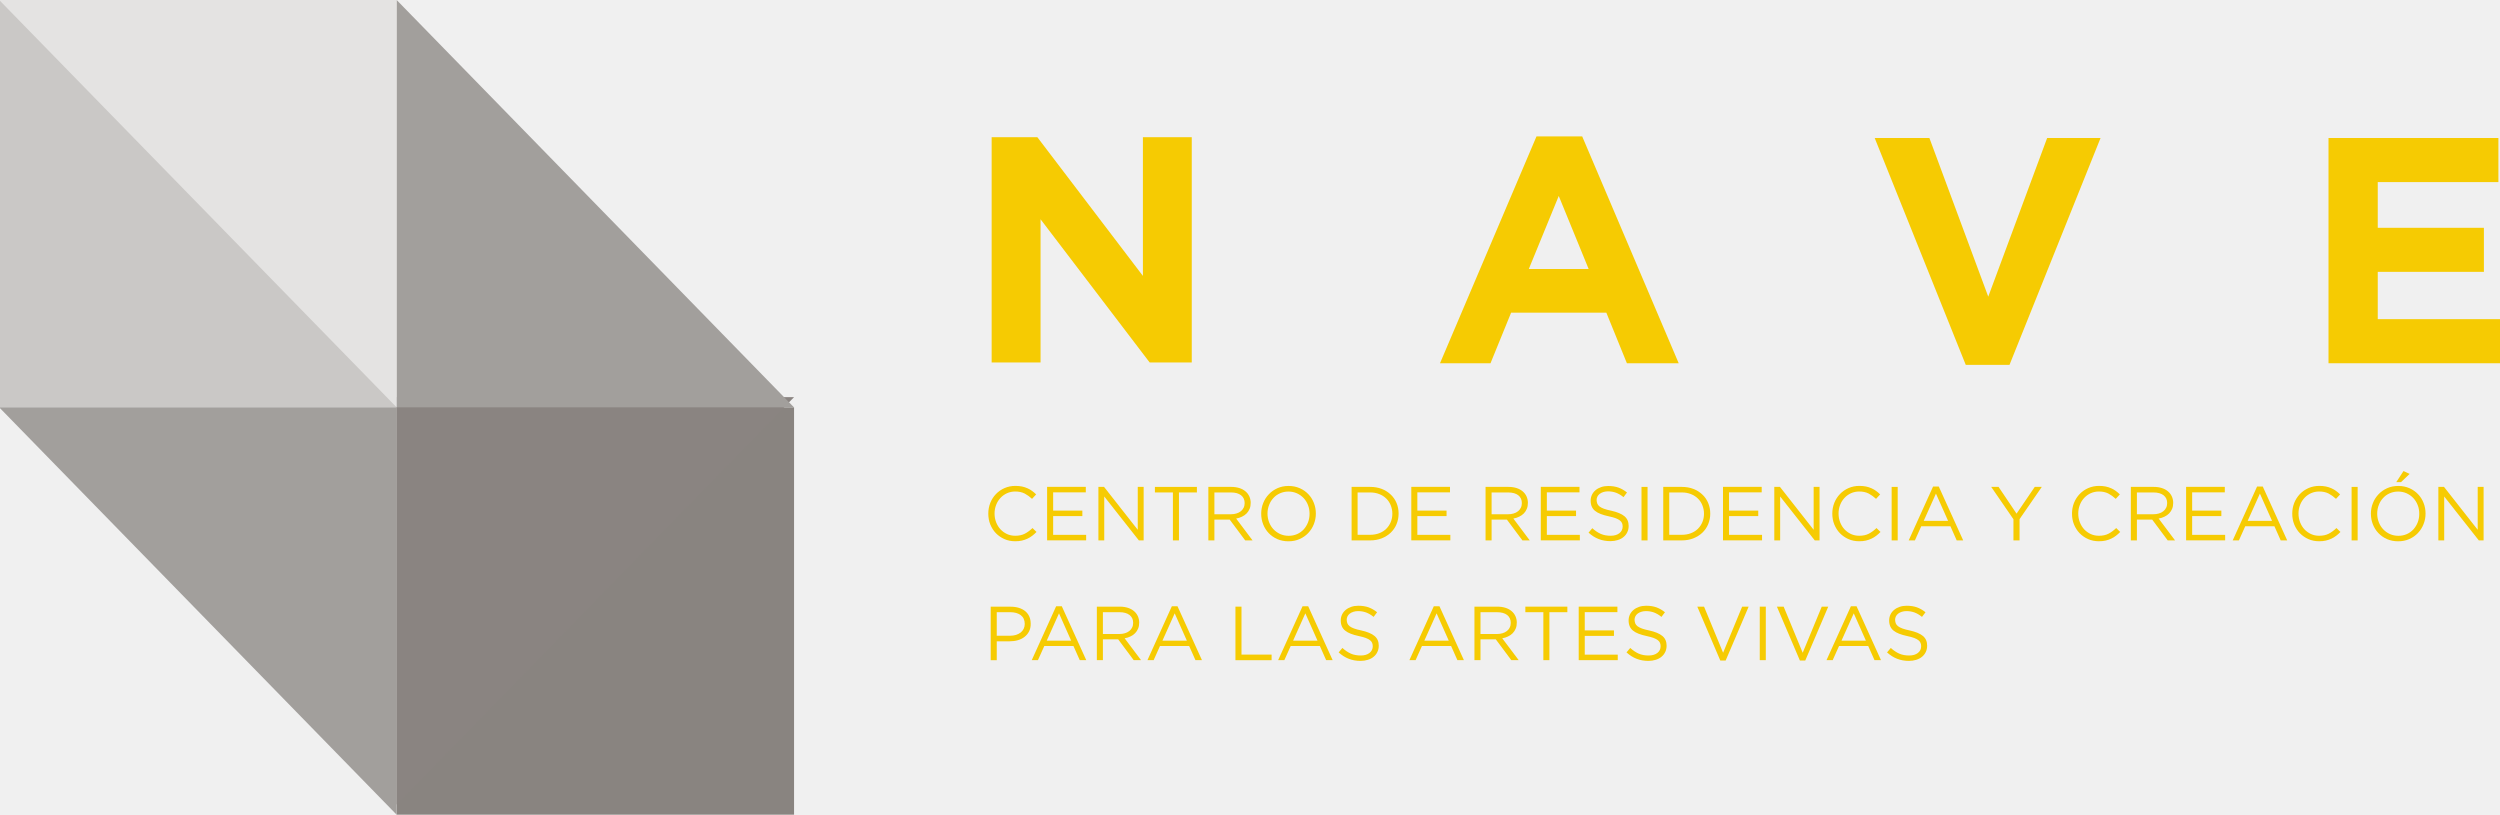
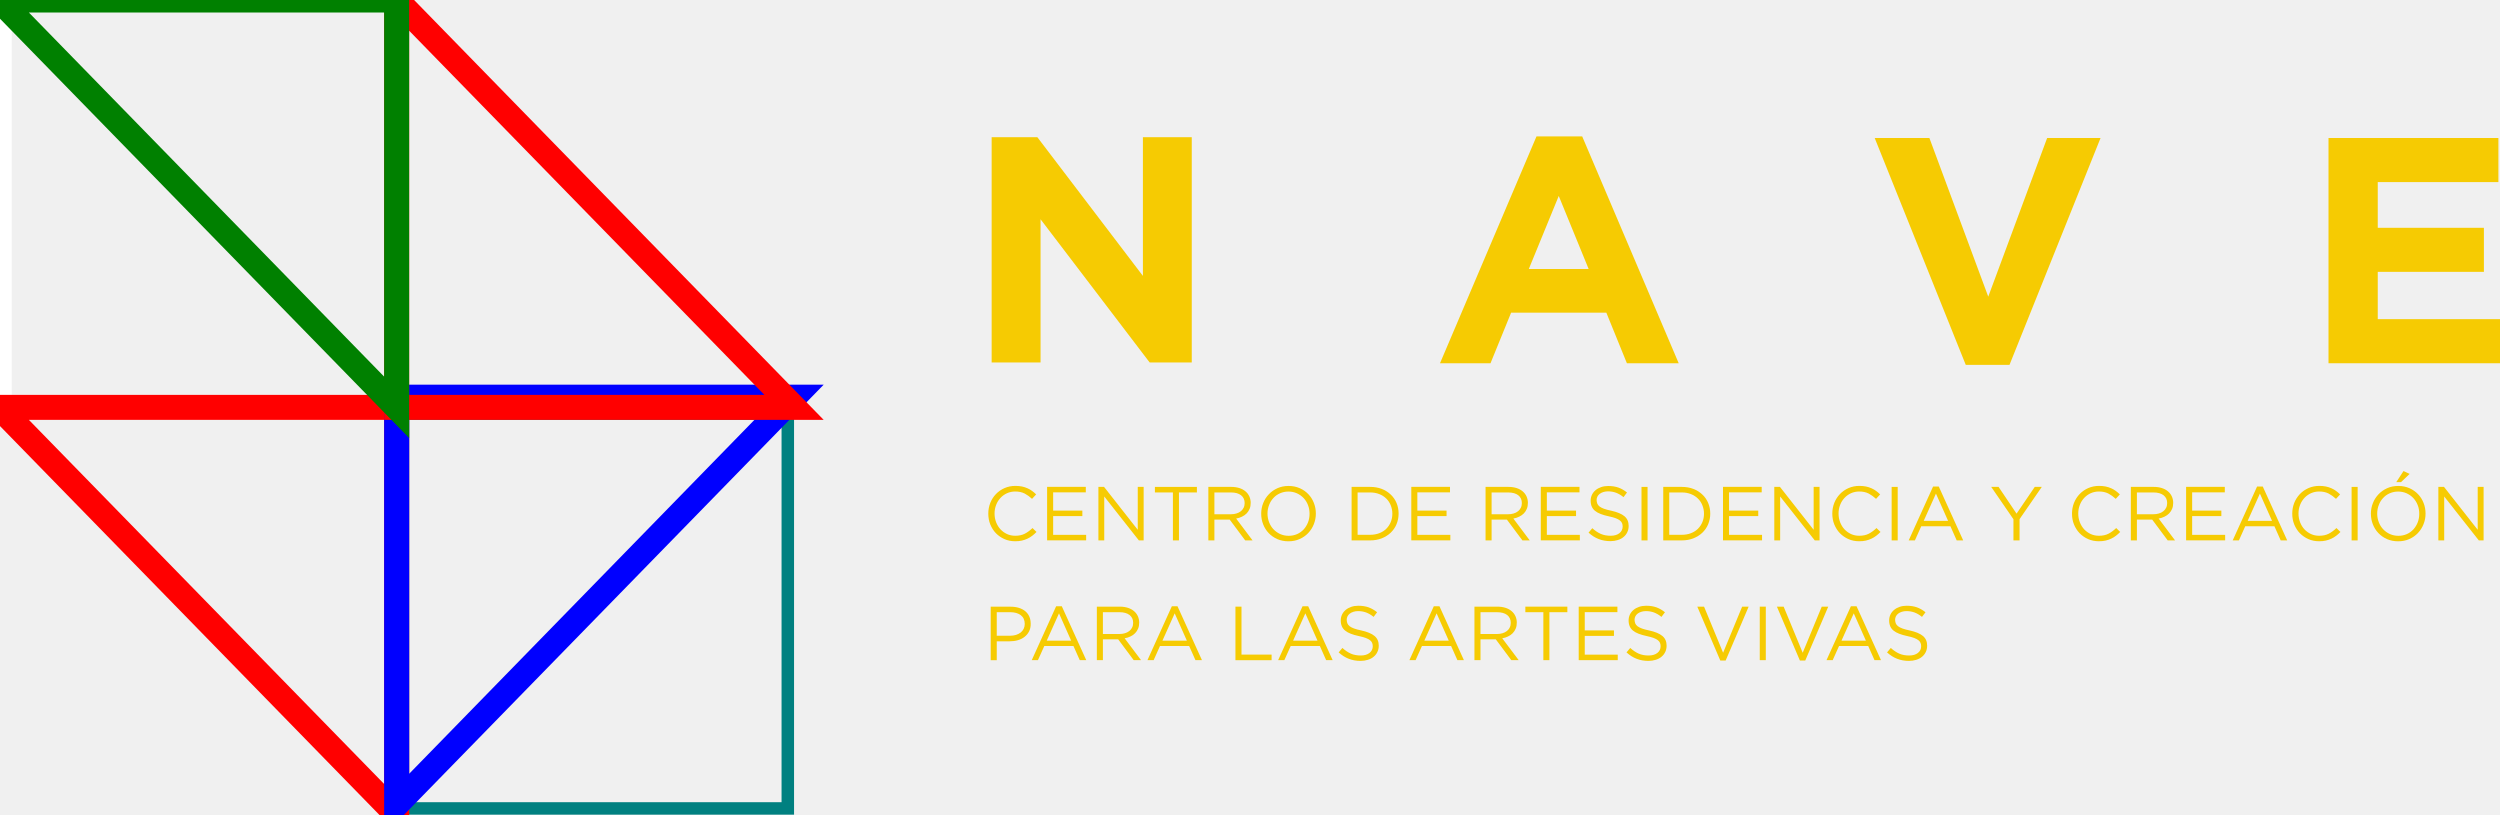
<svg xmlns="http://www.w3.org/2000/svg" xmlns:xlink="http://www.w3.org/1999/xlink" version="1.1" id="Layer_1" x="0px" y="0px" viewBox="0 0 500 162.94" style="enable-background:new 0 0 500 162.94;" xml:space="preserve">
  <style type="text/css">
- 	.st0{opacity:0.9;}
- 	.st1{clip-path:url(#SVGID_2_);fill:#7D7873;}
- 	.st2{fill:#CAC8C6;}
- 	.st3{fill-rule:evenodd;clip-rule:evenodd;fill:#A29F9C;}
- 	.st4{fill-rule:evenodd;clip-rule:evenodd;fill:#8A8481;}
- 	.st5{fill-rule:evenodd;clip-rule:evenodd;fill:#E4E3E2;}
+ 	.st0{stroke:white;stroke-width:5px}
+ 	.st1{clip-path:url(#SVGID_2_);fill:none;stroke:teal;stroke-width:5px}
+ 	.st2{fill:none;stroke:white;stroke-width:5px}
+ 	.st3{fill:none;stroke:red;stroke-width:5px}
+ 	.st4{fill:none;stroke:blue;stroke-width:5px}
+ 	.st5{fill:none;stroke:green;stroke-width:5px}
	.st6{fill:#F6CB02;}
</style>
  <g class="st0">
    <g>
      <defs>
        <rect id="SVGID_1_" x="79.33" y="81.47" width="79.48" height="81.47" />
      </defs>
      <clipPath id="SVGID_2_">
        <use xlink:href="#SVGID_1_" style="overflow:visible;" />
      </clipPath>
      <rect x="79.33" y="81.47" class="st1" width="79.48" height="81.47" />
    </g>
  </g>
  <rect x="-0.16" y="0" class="st2" width="79.48" height="81.47" />
  <polygon class="st3" points="79.33,81.47 79.33,162.94 -0.16,81.47 " />
  <polygon class="st4" points="158.81,79.43 79.33,160.9 79.33,79.43 " />
  <polygon class="st3" points="79.33,81.47 79.33,0 158.8,81.47 " />
  <polygon class="st5" points="79.33,0 79.33,81.47 -0.16,0 " />
  <g>
    <polygon class="st6" points="198.33,27.44 207.47,27.44 228.58,55.18 228.58,27.44 238.35,27.44 238.35,72.49 229.93,72.49    208.11,43.85 208.11,72.49 198.33,72.49  " />
    <path class="st6" d="M307.3,27.28h9.14l19.3,45.37h-10.36l-4.11-10.11h-19.05l-4.12,10.11H288L307.3,27.28z M317.73,53.8   l-5.98-14.61l-5.99,14.61H317.73z" />
    <polygon class="st6" points="374.94,27.6 385.88,27.6 397.65,59.33 409.43,27.6 420.11,27.6 401.9,72.97 393.15,72.97  " />
    <polygon class="st6" points="465.7,27.6 499.68,27.6 499.68,36.42 475.55,36.42 475.55,45.56 496.78,45.56 496.78,54.37    475.55,54.37 475.55,63.83 500,63.83 500,72.65 465.7,72.65  " />
  </g>
  <g>
    <path class="st6" d="M206.45,107.15c-0.3,0.23-0.62,0.43-0.97,0.59c-0.35,0.16-0.72,0.29-1.12,0.38c-0.4,0.09-0.84,0.13-1.33,0.13   c-0.77,0-1.49-0.14-2.14-0.43c-0.65-0.29-1.22-0.68-1.7-1.17c-0.48-0.49-0.85-1.08-1.13-1.75c-0.27-0.67-0.4-1.4-0.4-2.17   c0-0.76,0.13-1.48,0.4-2.16c0.27-0.67,0.65-1.26,1.13-1.76c0.48-0.5,1.05-0.9,1.71-1.19c0.66-0.29,1.39-0.44,2.17-0.44   c0.49,0,0.93,0.04,1.32,0.12c0.39,0.08,0.76,0.2,1.09,0.35c0.34,0.14,0.65,0.33,0.93,0.53c0.29,0.21,0.56,0.44,0.82,0.7l-0.82,0.89   c-0.46-0.43-0.95-0.78-1.47-1.06c-0.53-0.27-1.16-0.41-1.89-0.41c-0.59,0-1.14,0.12-1.64,0.34c-0.5,0.23-0.94,0.54-1.31,0.94   c-0.37,0.4-0.67,0.86-0.87,1.4c-0.21,0.53-0.32,1.11-0.32,1.74c0,0.62,0.11,1.2,0.32,1.74c0.21,0.54,0.5,1.01,0.87,1.41   c0.37,0.39,0.81,0.71,1.31,0.94s1.05,0.34,1.64,0.34c0.73,0,1.37-0.13,1.89-0.4c0.53-0.27,1.05-0.65,1.56-1.14l0.8,0.78   C207.04,106.67,206.75,106.92,206.45,107.15z" />
    <path class="st6" d="M217.16,98.47h-6.53v3.65h5.84v1.1h-5.84v3.75h6.6v1.1h-7.81v-10.7h7.74V98.47z" />
    <path class="st6" d="M227.55,97.38h1.18v10.7h-0.96l-6.92-8.78v8.78h-1.17v-10.7h1.13l6.74,8.58V97.38z" />
    <path class="st6" d="M235.79,108.08h-1.21v-9.59h-3.6v-1.11h8.4v1.11h-3.59V108.08z" />
    <path class="st6" d="M249.04,108.08l-3.1-4.16h-3.06v4.16h-1.21v-10.7h4.6c0.59,0,1.12,0.08,1.6,0.23   c0.47,0.15,0.88,0.37,1.21,0.65c0.34,0.28,0.6,0.62,0.78,1.01c0.18,0.39,0.28,0.83,0.28,1.3c0,0.45-0.07,0.85-0.22,1.2   c-0.14,0.35-0.35,0.66-0.6,0.92c-0.26,0.26-0.57,0.48-0.93,0.65s-0.74,0.3-1.16,0.37l3.28,4.37H249.04z M248.21,99.05   c-0.48-0.37-1.16-0.56-2.02-0.56h-3.31v4.36h3.29c0.4,0,0.77-0.05,1.1-0.15c0.34-0.1,0.63-0.24,0.88-0.44   c0.24-0.19,0.44-0.42,0.57-0.7c0.14-0.27,0.21-0.59,0.21-0.94C248.93,99.95,248.69,99.42,248.21,99.05z" />
    <path class="st6" d="M262.77,104.83c-0.26,0.67-0.64,1.26-1.12,1.77c-0.48,0.51-1.06,0.92-1.73,1.21c-0.67,0.3-1.42,0.45-2.23,0.45   s-1.56-0.15-2.23-0.44c-0.67-0.3-1.24-0.7-1.72-1.2c-0.48-0.5-0.85-1.09-1.11-1.76c-0.26-0.67-0.39-1.38-0.39-2.12   s0.13-1.45,0.4-2.12c0.26-0.67,0.64-1.26,1.12-1.76c0.48-0.51,1.06-0.92,1.73-1.22c0.67-0.3,1.41-0.45,2.23-0.45   c0.82,0,1.55,0.15,2.23,0.45c0.67,0.29,1.24,0.7,1.72,1.2c0.48,0.5,0.85,1.09,1.11,1.76c0.26,0.67,0.39,1.37,0.39,2.12   C263.17,103.46,263.03,104.16,262.77,104.83z M261.6,101.02c-0.21-0.54-0.5-1.01-0.88-1.41c-0.38-0.4-0.82-0.71-1.34-0.95   c-0.52-0.23-1.08-0.35-1.69-0.35c-0.61,0-1.17,0.12-1.69,0.35c-0.52,0.23-0.96,0.54-1.32,0.94c-0.37,0.4-0.66,0.86-0.86,1.4   c-0.21,0.53-0.32,1.11-0.32,1.72c0,0.61,0.11,1.18,0.32,1.73c0.21,0.54,0.5,1.01,0.88,1.41c0.38,0.4,0.82,0.71,1.34,0.95   c0.52,0.23,1.08,0.35,1.69,0.35c0.61,0,1.17-0.11,1.69-0.34s0.95-0.55,1.32-0.94c0.36-0.4,0.65-0.87,0.86-1.4   c0.21-0.54,0.31-1.11,0.31-1.72S261.81,101.55,261.6,101.02z" />
    <path class="st6" d="M279.31,104.83c-0.27,0.66-0.67,1.23-1.17,1.71s-1.11,0.85-1.8,1.13c-0.7,0.27-1.47,0.41-2.3,0.41h-3.72v-10.7   h3.72c0.83,0,1.6,0.13,2.3,0.4c0.7,0.27,1.3,0.65,1.8,1.13c0.5,0.47,0.9,1.04,1.17,1.69c0.27,0.66,0.41,1.36,0.41,2.11   C279.72,103.47,279.58,104.17,279.31,104.83z M278.15,101.07c-0.21-0.52-0.5-0.97-0.89-1.35c-0.38-0.38-0.85-0.68-1.4-0.9   c-0.55-0.22-1.16-0.33-1.83-0.33h-2.51v8.47h2.51c0.67,0,1.29-0.11,1.83-0.32c0.55-0.21,1.02-0.51,1.4-0.89   c0.38-0.38,0.68-0.83,0.89-1.34c0.21-0.51,0.32-1.07,0.32-1.67C278.47,102.15,278.36,101.6,278.15,101.07z" />
    <path class="st6" d="M290,98.47h-6.53v3.65h5.84v1.1h-5.84v3.75h6.6v1.1h-7.81v-10.7H290V98.47z" />
    <path class="st6" d="M304.48,108.08l-3.1-4.16h-3.06v4.16h-1.21v-10.7h4.6c0.59,0,1.12,0.08,1.6,0.23   c0.47,0.15,0.88,0.37,1.21,0.65c0.34,0.28,0.6,0.62,0.78,1.01c0.18,0.39,0.28,0.83,0.28,1.3c0,0.45-0.07,0.85-0.22,1.2   c-0.14,0.35-0.35,0.66-0.6,0.92c-0.26,0.26-0.57,0.48-0.93,0.65c-0.35,0.17-0.74,0.3-1.16,0.37l3.28,4.37H304.48z M303.65,99.05   c-0.48-0.37-1.16-0.56-2.02-0.56h-3.31v4.36h3.29c0.4,0,0.77-0.05,1.1-0.15c0.34-0.1,0.63-0.24,0.88-0.44   c0.24-0.19,0.44-0.42,0.57-0.7c0.14-0.27,0.21-0.59,0.21-0.94C304.37,99.95,304.13,99.42,303.65,99.05z" />
    <path class="st6" d="M315.9,98.47h-6.53v3.65h5.84v1.1h-5.84v3.75h6.6v1.1h-7.81v-10.7h7.74V98.47z" />
    <path class="st6" d="M319.46,100.73c0.08,0.2,0.23,0.39,0.44,0.56c0.22,0.17,0.51,0.32,0.89,0.46c0.38,0.14,0.86,0.27,1.45,0.39   c1.19,0.26,2.07,0.63,2.64,1.1s0.85,1.12,0.85,1.94c0,0.46-0.09,0.88-0.27,1.26c-0.18,0.38-0.43,0.7-0.75,0.96   c-0.32,0.27-0.7,0.47-1.15,0.61c-0.45,0.14-0.94,0.22-1.47,0.22c-0.85,0-1.64-0.14-2.35-0.42c-0.71-0.27-1.39-0.7-2.03-1.28   l0.75-0.89c0.56,0.51,1.13,0.89,1.7,1.14c0.58,0.25,1.23,0.37,1.98,0.37c0.72,0,1.3-0.17,1.74-0.51c0.43-0.34,0.65-0.78,0.65-1.33   c0-0.25-0.04-0.48-0.12-0.68c-0.08-0.2-0.23-0.38-0.43-0.54c-0.2-0.16-0.48-0.31-0.85-0.45c-0.36-0.13-0.82-0.26-1.39-0.38   c-0.61-0.13-1.15-0.28-1.6-0.46c-0.46-0.18-0.83-0.38-1.13-0.63c-0.3-0.24-0.52-0.53-0.66-0.86c-0.14-0.33-0.22-0.71-0.22-1.17   c0-0.43,0.09-0.82,0.26-1.18c0.17-0.36,0.42-0.67,0.73-0.93c0.31-0.26,0.69-0.47,1.11-0.61c0.43-0.15,0.9-0.22,1.41-0.22   c0.79,0,1.47,0.11,2.06,0.32c0.59,0.22,1.16,0.54,1.7,0.98l-0.7,0.93c-0.5-0.41-1-0.7-1.51-0.89c-0.51-0.18-1.04-0.27-1.59-0.27   c-0.35,0-0.66,0.05-0.94,0.14c-0.28,0.09-0.52,0.21-0.72,0.36c-0.2,0.15-0.35,0.34-0.46,0.55c-0.11,0.22-0.16,0.45-0.16,0.69   C319.34,100.29,319.38,100.52,319.46,100.73z" />
    <path class="st6" d="M329.51,97.38v10.7h-1.21v-10.7H329.51z" />
    <path class="st6" d="M341.64,104.83c-0.27,0.66-0.67,1.23-1.17,1.71s-1.11,0.85-1.8,1.13c-0.7,0.27-1.47,0.41-2.3,0.41h-3.72v-10.7   h3.72c0.83,0,1.6,0.13,2.3,0.4c0.7,0.27,1.3,0.65,1.8,1.13c0.5,0.47,0.9,1.04,1.17,1.69c0.27,0.66,0.41,1.36,0.41,2.11   C342.05,103.47,341.91,104.17,341.64,104.83z M340.48,101.07c-0.21-0.52-0.5-0.97-0.89-1.35c-0.38-0.38-0.85-0.68-1.4-0.9   c-0.55-0.22-1.16-0.33-1.83-0.33h-2.51v8.47h2.51c0.67,0,1.29-0.11,1.83-0.32c0.55-0.21,1.02-0.51,1.4-0.89   c0.38-0.38,0.68-0.83,0.89-1.34c0.21-0.51,0.32-1.07,0.32-1.67C340.8,102.15,340.69,101.6,340.48,101.07z" />
    <path class="st6" d="M352.34,98.47h-6.53v3.65h5.84v1.1h-5.84v3.75h6.6v1.1h-7.81v-10.7h7.74V98.47z" />
    <path class="st6" d="M362.73,97.38h1.18v10.7h-0.96l-6.92-8.78v8.78h-1.17v-10.7h1.13l6.74,8.58V97.38z" />
    <path class="st6" d="M375.25,107.15c-0.3,0.23-0.62,0.43-0.97,0.59c-0.35,0.16-0.72,0.29-1.12,0.38c-0.4,0.09-0.84,0.13-1.33,0.13   c-0.77,0-1.49-0.14-2.14-0.43c-0.65-0.29-1.22-0.68-1.7-1.17c-0.48-0.49-0.85-1.08-1.13-1.75c-0.27-0.67-0.4-1.4-0.4-2.17   c0-0.76,0.13-1.48,0.4-2.16c0.27-0.67,0.65-1.26,1.13-1.76c0.48-0.5,1.05-0.9,1.71-1.19c0.66-0.29,1.39-0.44,2.17-0.44   c0.49,0,0.93,0.04,1.32,0.12c0.39,0.08,0.76,0.2,1.09,0.35c0.34,0.14,0.65,0.33,0.93,0.53c0.29,0.21,0.56,0.44,0.82,0.7l-0.82,0.89   c-0.46-0.43-0.95-0.78-1.47-1.06c-0.53-0.27-1.16-0.41-1.89-0.41c-0.59,0-1.14,0.12-1.64,0.34c-0.5,0.23-0.94,0.54-1.31,0.94   c-0.37,0.4-0.67,0.86-0.87,1.4c-0.21,0.53-0.32,1.11-0.32,1.74c0,0.62,0.11,1.2,0.32,1.74c0.21,0.54,0.5,1.01,0.87,1.41   c0.37,0.39,0.81,0.71,1.31,0.94c0.5,0.23,1.05,0.34,1.64,0.34c0.73,0,1.37-0.13,1.89-0.4c0.53-0.27,1.05-0.65,1.56-1.14l0.8,0.78   C375.84,106.67,375.55,106.92,375.25,107.15z" />
    <path class="st6" d="M379.54,97.38v10.7h-1.21v-10.7H379.54z" />
    <path class="st6" d="M392.64,108.08h-1.3l-1.26-2.83h-5.83l-1.27,2.83h-1.24l4.88-10.78h1.13L392.64,108.08z M387.19,98.72   l-2.45,5.46h4.88L387.19,98.72z" />
    <path class="st6" d="M403.9,108.08h-1.21v-4.23l-4.45-6.47h1.47l3.6,5.35l3.64-5.35h1.41l-4.45,6.45V108.08z" />
    <path class="st6" d="M423.19,107.15c-0.3,0.23-0.62,0.43-0.97,0.59c-0.35,0.16-0.72,0.29-1.12,0.38c-0.4,0.09-0.84,0.13-1.33,0.13   c-0.77,0-1.49-0.14-2.14-0.43c-0.65-0.29-1.22-0.68-1.7-1.17c-0.48-0.49-0.85-1.08-1.13-1.75c-0.27-0.67-0.4-1.4-0.4-2.17   c0-0.76,0.13-1.48,0.4-2.16c0.27-0.67,0.65-1.26,1.13-1.76c0.48-0.5,1.05-0.9,1.71-1.19c0.66-0.29,1.39-0.44,2.17-0.44   c0.49,0,0.93,0.04,1.32,0.12c0.39,0.08,0.76,0.2,1.09,0.35c0.34,0.14,0.65,0.33,0.93,0.53c0.29,0.21,0.56,0.44,0.82,0.7l-0.82,0.89   c-0.46-0.43-0.95-0.78-1.47-1.06c-0.53-0.27-1.16-0.41-1.89-0.41c-0.59,0-1.14,0.12-1.64,0.34c-0.5,0.23-0.94,0.54-1.31,0.94   c-0.37,0.4-0.67,0.86-0.87,1.4c-0.21,0.53-0.32,1.11-0.32,1.74c0,0.62,0.11,1.2,0.32,1.74c0.21,0.54,0.5,1.01,0.87,1.41   c0.37,0.39,0.81,0.71,1.31,0.94s1.05,0.34,1.64,0.34c0.73,0,1.37-0.13,1.89-0.4c0.53-0.27,1.05-0.65,1.56-1.14l0.8,0.78   C423.78,106.67,423.49,106.92,423.19,107.15z" />
    <path class="st6" d="M433.54,108.08l-3.1-4.16h-3.06v4.16h-1.21v-10.7h4.6c0.59,0,1.12,0.08,1.6,0.23   c0.47,0.15,0.88,0.37,1.21,0.65c0.34,0.28,0.6,0.62,0.78,1.01c0.18,0.39,0.28,0.83,0.28,1.3c0,0.45-0.07,0.85-0.22,1.2   c-0.14,0.35-0.35,0.66-0.6,0.92c-0.26,0.26-0.57,0.48-0.93,0.65c-0.35,0.17-0.74,0.3-1.16,0.37l3.28,4.37H433.54z M432.71,99.05   c-0.48-0.37-1.16-0.56-2.02-0.56h-3.31v4.36h3.29c0.4,0,0.77-0.05,1.1-0.15c0.34-0.1,0.63-0.24,0.88-0.44   c0.24-0.19,0.44-0.42,0.57-0.7c0.14-0.27,0.21-0.59,0.21-0.94C433.44,99.95,433.19,99.42,432.71,99.05z" />
    <path class="st6" d="M444.96,98.47h-6.53v3.65h5.84v1.1h-5.84v3.75h6.6v1.1h-7.81v-10.7h7.74V98.47z" />
    <path class="st6" d="M457.44,108.08h-1.3l-1.26-2.83h-5.83l-1.27,2.83h-1.24l4.88-10.78h1.13L457.44,108.08z M451.98,98.72   l-2.45,5.46h4.88L451.98,98.72z" />
    <path class="st6" d="M467.24,107.15c-0.3,0.23-0.62,0.43-0.97,0.59c-0.35,0.16-0.72,0.29-1.12,0.38c-0.4,0.09-0.84,0.13-1.33,0.13   c-0.77,0-1.49-0.14-2.14-0.43c-0.65-0.29-1.22-0.68-1.7-1.17c-0.48-0.49-0.85-1.08-1.13-1.75c-0.27-0.67-0.4-1.4-0.4-2.17   c0-0.76,0.13-1.48,0.4-2.16c0.27-0.67,0.65-1.26,1.13-1.76c0.48-0.5,1.05-0.9,1.71-1.19c0.66-0.29,1.39-0.44,2.17-0.44   c0.49,0,0.93,0.04,1.32,0.12c0.39,0.08,0.76,0.2,1.09,0.35c0.34,0.14,0.65,0.33,0.93,0.53c0.29,0.21,0.56,0.44,0.82,0.7l-0.82,0.89   c-0.46-0.43-0.95-0.78-1.47-1.06c-0.53-0.27-1.16-0.41-1.89-0.41c-0.59,0-1.14,0.12-1.64,0.34c-0.5,0.23-0.94,0.54-1.31,0.94   c-0.37,0.4-0.67,0.86-0.87,1.4c-0.21,0.53-0.32,1.11-0.32,1.74c0,0.62,0.11,1.2,0.32,1.74c0.21,0.54,0.5,1.01,0.87,1.41   c0.37,0.39,0.81,0.71,1.31,0.94c0.5,0.23,1.05,0.34,1.64,0.34c0.73,0,1.37-0.13,1.89-0.4c0.53-0.27,1.05-0.65,1.56-1.14l0.8,0.78   C467.83,106.67,467.54,106.92,467.24,107.15z" />
    <path class="st6" d="M471.53,97.38v10.7h-1.21v-10.7H471.53z" />
    <path class="st6" d="M484.71,104.83c-0.26,0.67-0.64,1.26-1.12,1.77c-0.48,0.51-1.06,0.92-1.73,1.21c-0.67,0.3-1.42,0.45-2.23,0.45   s-1.56-0.15-2.23-0.44c-0.67-0.3-1.24-0.7-1.72-1.2c-0.48-0.5-0.85-1.09-1.11-1.76c-0.26-0.67-0.39-1.38-0.39-2.12   s0.13-1.45,0.4-2.12c0.26-0.67,0.64-1.26,1.12-1.76c0.48-0.51,1.06-0.92,1.73-1.22c0.67-0.3,1.41-0.45,2.23-0.45   c0.82,0,1.55,0.15,2.23,0.45c0.67,0.29,1.24,0.7,1.72,1.2c0.48,0.5,0.85,1.09,1.11,1.76c0.26,0.67,0.39,1.37,0.39,2.12   C485.11,103.46,484.98,104.16,484.71,104.83z M483.54,101.02c-0.21-0.54-0.5-1.01-0.88-1.41c-0.38-0.4-0.82-0.71-1.34-0.95   c-0.52-0.23-1.08-0.35-1.69-0.35c-0.61,0-1.17,0.12-1.69,0.35c-0.52,0.23-0.96,0.54-1.32,0.94c-0.37,0.4-0.66,0.86-0.86,1.4   c-0.21,0.53-0.32,1.11-0.32,1.72c0,0.61,0.11,1.18,0.32,1.73c0.21,0.54,0.5,1.01,0.88,1.41c0.38,0.4,0.82,0.71,1.34,0.95   c0.52,0.23,1.08,0.35,1.69,0.35c0.61,0,1.17-0.11,1.69-0.34s0.95-0.55,1.32-0.94c0.36-0.4,0.65-0.87,0.86-1.4   c0.21-0.54,0.31-1.11,0.31-1.72S483.76,101.55,483.54,101.02z M479.25,96.43l1.45-2.22l1.23,0.57l-1.73,1.65H479.25z" />
    <path class="st6" d="M495.54,97.38h1.18v10.7h-0.96l-6.92-8.78v8.78h-1.17v-10.7h1.13l6.74,8.58V97.38z" />
    <path class="st6" d="M205.82,126.27c-0.23,0.44-0.53,0.81-0.91,1.1c-0.38,0.3-0.83,0.52-1.34,0.67c-0.51,0.15-1.05,0.22-1.62,0.22   h-2.6v3.78h-1.21v-10.7h4c0.6,0,1.15,0.08,1.64,0.23c0.49,0.16,0.92,0.38,1.27,0.67c0.35,0.29,0.62,0.65,0.81,1.07   c0.19,0.42,0.28,0.9,0.28,1.43C206.15,125.32,206.04,125.83,205.82,126.27z M204.15,123.03c-0.53-0.39-1.22-0.59-2.09-0.59h-2.71   v4.71H202c0.44,0,0.84-0.06,1.2-0.17c0.36-0.12,0.68-0.27,0.94-0.48c0.26-0.21,0.46-0.46,0.6-0.75c0.14-0.29,0.21-0.61,0.21-0.97   C204.94,124.01,204.68,123.43,204.15,123.03z" />
    <path class="st6" d="M217.25,132.03h-1.3l-1.26-2.83h-5.83l-1.27,2.83h-1.24l4.88-10.78h1.13L217.25,132.03z M211.8,122.67   l-2.45,5.46h4.88L211.8,122.67z" />
    <path class="st6" d="M226.74,132.03l-3.1-4.16h-3.06v4.16h-1.21v-10.7h4.6c0.59,0,1.12,0.08,1.6,0.23   c0.47,0.15,0.88,0.37,1.21,0.65c0.34,0.28,0.6,0.62,0.78,1.01c0.18,0.39,0.28,0.83,0.28,1.3c0,0.45-0.07,0.85-0.22,1.2   c-0.14,0.35-0.35,0.66-0.6,0.92c-0.26,0.26-0.57,0.48-0.93,0.65c-0.35,0.17-0.74,0.3-1.16,0.37l3.28,4.37H226.74z M225.91,123   c-0.48-0.37-1.16-0.56-2.02-0.56h-3.31v4.36h3.29c0.4,0,0.77-0.05,1.1-0.15c0.34-0.1,0.63-0.24,0.88-0.44   c0.24-0.19,0.44-0.42,0.57-0.7c0.14-0.27,0.21-0.59,0.21-0.94C226.64,123.9,226.39,123.38,225.91,123z" />
    <path class="st6" d="M240.39,132.03h-1.3l-1.26-2.83h-5.83l-1.27,2.83h-1.24l4.88-10.78h1.13L240.39,132.03z M234.94,122.67   l-2.45,5.46h4.88L234.94,122.67z" />
    <path class="st6" d="M247.09,121.33h1.21v9.59h6.02v1.12h-7.23V121.33z" />
    <path class="st6" d="M266.53,132.03h-1.3l-1.26-2.83h-5.83l-1.27,2.83h-1.24l4.88-10.78h1.13L266.53,132.03z M261.07,122.67   l-2.45,5.46h4.88L261.07,122.67z" />
    <path class="st6" d="M269.48,124.68c0.08,0.2,0.23,0.39,0.44,0.56c0.22,0.17,0.51,0.32,0.89,0.46c0.38,0.14,0.86,0.27,1.45,0.39   c1.19,0.26,2.07,0.63,2.64,1.1c0.57,0.47,0.85,1.12,0.85,1.94c0,0.46-0.09,0.88-0.27,1.26c-0.18,0.38-0.43,0.7-0.75,0.96   c-0.32,0.27-0.7,0.47-1.15,0.61c-0.45,0.14-0.94,0.22-1.47,0.22c-0.85,0-1.64-0.14-2.35-0.42c-0.71-0.27-1.39-0.7-2.03-1.28   l0.75-0.89c0.56,0.51,1.13,0.89,1.7,1.14c0.58,0.25,1.23,0.37,1.98,0.37c0.72,0,1.3-0.17,1.74-0.51c0.43-0.34,0.65-0.78,0.65-1.33   c0-0.25-0.04-0.48-0.12-0.68c-0.08-0.2-0.23-0.38-0.43-0.54c-0.2-0.16-0.48-0.31-0.85-0.45c-0.36-0.13-0.82-0.26-1.39-0.38   c-0.61-0.13-1.15-0.28-1.6-0.46c-0.46-0.18-0.83-0.38-1.13-0.63c-0.3-0.24-0.52-0.53-0.66-0.86c-0.14-0.33-0.22-0.71-0.22-1.17   c0-0.43,0.09-0.82,0.26-1.18c0.17-0.36,0.42-0.67,0.73-0.93c0.31-0.26,0.69-0.47,1.11-0.61c0.43-0.15,0.9-0.22,1.41-0.22   c0.79,0,1.47,0.11,2.06,0.32c0.59,0.22,1.16,0.54,1.7,0.98l-0.7,0.93c-0.5-0.41-1-0.7-1.51-0.89c-0.51-0.18-1.04-0.27-1.59-0.27   c-0.35,0-0.66,0.05-0.94,0.14c-0.28,0.09-0.52,0.21-0.72,0.36c-0.2,0.15-0.35,0.34-0.46,0.55c-0.11,0.22-0.16,0.45-0.16,0.69   C269.36,124.25,269.4,124.48,269.48,124.68z" />
    <path class="st6" d="M292.78,132.03h-1.3l-1.26-2.83h-5.83l-1.27,2.83h-1.24l4.88-10.78h1.13L292.78,132.03z M287.32,122.67   l-2.45,5.46h4.88L287.32,122.67z" />
    <path class="st6" d="M302.26,132.03l-3.1-4.16h-3.06v4.16h-1.21v-10.7h4.6c0.59,0,1.12,0.08,1.6,0.23   c0.47,0.15,0.88,0.37,1.21,0.65c0.34,0.28,0.6,0.62,0.78,1.01c0.18,0.39,0.28,0.83,0.28,1.3c0,0.45-0.07,0.85-0.22,1.2   c-0.14,0.35-0.35,0.66-0.6,0.92c-0.26,0.26-0.57,0.48-0.93,0.65c-0.35,0.17-0.74,0.3-1.16,0.37l3.29,4.37H302.26z M301.43,123   c-0.48-0.37-1.16-0.56-2.02-0.56h-3.31v4.36h3.29c0.4,0,0.77-0.05,1.1-0.15c0.34-0.1,0.63-0.24,0.88-0.44   c0.24-0.19,0.44-0.42,0.57-0.7c0.14-0.27,0.21-0.59,0.21-0.94C302.15,123.9,301.91,123.38,301.43,123z" />
    <path class="st6" d="M309.88,132.03h-1.21v-9.59h-3.6v-1.11h8.4v1.11h-3.59V132.03z" />
    <path class="st6" d="M323.48,122.43h-6.53v3.65h5.84v1.1h-5.84v3.75h6.6v1.1h-7.81v-10.7h7.74V122.43z" />
    <path class="st6" d="M327.05,124.68c0.08,0.2,0.23,0.39,0.44,0.56c0.22,0.17,0.51,0.32,0.89,0.46c0.38,0.14,0.86,0.27,1.45,0.39   c1.19,0.26,2.07,0.63,2.64,1.1c0.57,0.47,0.85,1.12,0.85,1.94c0,0.46-0.09,0.88-0.27,1.26c-0.18,0.38-0.43,0.7-0.75,0.96   c-0.32,0.27-0.7,0.47-1.15,0.61c-0.45,0.14-0.94,0.22-1.47,0.22c-0.85,0-1.64-0.14-2.35-0.42c-0.71-0.27-1.39-0.7-2.03-1.28   l0.75-0.89c0.56,0.51,1.13,0.89,1.7,1.14c0.58,0.25,1.23,0.37,1.98,0.37c0.72,0,1.3-0.17,1.74-0.51c0.43-0.34,0.65-0.78,0.65-1.33   c0-0.25-0.04-0.48-0.12-0.68c-0.08-0.2-0.23-0.38-0.43-0.54c-0.2-0.16-0.48-0.31-0.85-0.45c-0.36-0.13-0.82-0.26-1.39-0.38   c-0.61-0.13-1.15-0.28-1.6-0.46c-0.46-0.18-0.83-0.38-1.13-0.63c-0.3-0.24-0.52-0.53-0.66-0.86c-0.14-0.33-0.22-0.71-0.22-1.17   c0-0.43,0.09-0.82,0.26-1.18c0.17-0.36,0.42-0.67,0.73-0.93c0.31-0.26,0.69-0.47,1.11-0.61c0.43-0.15,0.9-0.22,1.41-0.22   c0.79,0,1.47,0.11,2.06,0.32c0.59,0.22,1.16,0.54,1.7,0.98l-0.7,0.93c-0.5-0.41-1-0.7-1.51-0.89c-0.51-0.18-1.04-0.27-1.59-0.27   c-0.35,0-0.66,0.05-0.94,0.14c-0.28,0.09-0.52,0.21-0.72,0.36c-0.2,0.15-0.35,0.34-0.46,0.55c-0.11,0.22-0.16,0.45-0.16,0.69   C326.93,124.25,326.97,124.48,327.05,124.68z" />
    <path class="st6" d="M348.43,121.33h1.3l-4.6,10.78h-1.07l-4.6-10.78h1.35l3.81,9.22L348.43,121.33z" />
    <path class="st6" d="M353.16,121.33v10.7h-1.21v-10.7H353.16z" />
    <path class="st6" d="M364.35,121.33h1.3l-4.6,10.78h-1.07l-4.6-10.78h1.35l3.81,9.22L364.35,121.33z" />
    <path class="st6" d="M376.2,132.03h-1.3l-1.26-2.83h-5.83l-1.27,2.83h-1.24l4.88-10.78h1.13L376.2,132.03z M370.75,122.67   l-2.45,5.46h4.88L370.75,122.67z" />
    <path class="st6" d="M379.16,124.68c0.08,0.2,0.23,0.39,0.44,0.56c0.22,0.17,0.51,0.32,0.89,0.46c0.38,0.14,0.86,0.27,1.45,0.39   c1.19,0.26,2.07,0.63,2.64,1.1c0.57,0.47,0.85,1.12,0.85,1.94c0,0.46-0.09,0.88-0.27,1.26c-0.18,0.38-0.43,0.7-0.75,0.96   c-0.32,0.27-0.7,0.47-1.15,0.61c-0.45,0.14-0.94,0.22-1.47,0.22c-0.85,0-1.64-0.14-2.35-0.42c-0.71-0.27-1.39-0.7-2.03-1.28   l0.75-0.89c0.56,0.51,1.13,0.89,1.7,1.14c0.58,0.25,1.23,0.37,1.98,0.37c0.72,0,1.3-0.17,1.74-0.51c0.43-0.34,0.65-0.78,0.65-1.33   c0-0.25-0.04-0.48-0.12-0.68c-0.08-0.2-0.23-0.38-0.43-0.54c-0.2-0.16-0.48-0.31-0.85-0.45c-0.36-0.13-0.82-0.26-1.39-0.38   c-0.61-0.13-1.15-0.28-1.6-0.46c-0.46-0.18-0.83-0.38-1.13-0.63c-0.3-0.24-0.52-0.53-0.66-0.86c-0.14-0.33-0.22-0.71-0.22-1.17   c0-0.43,0.09-0.82,0.26-1.18c0.17-0.36,0.42-0.67,0.73-0.93c0.31-0.26,0.69-0.47,1.11-0.61c0.43-0.15,0.9-0.22,1.41-0.22   c0.79,0,1.47,0.11,2.06,0.32c0.59,0.22,1.16,0.54,1.7,0.98l-0.7,0.93c-0.5-0.41-1-0.7-1.51-0.89c-0.51-0.18-1.04-0.27-1.59-0.27   c-0.35,0-0.66,0.05-0.94,0.14c-0.28,0.09-0.52,0.21-0.72,0.36c-0.2,0.15-0.35,0.34-0.46,0.55c-0.11,0.22-0.16,0.45-0.16,0.69   C379.03,124.25,379.08,124.48,379.16,124.68z" />
  </g>
</svg>
